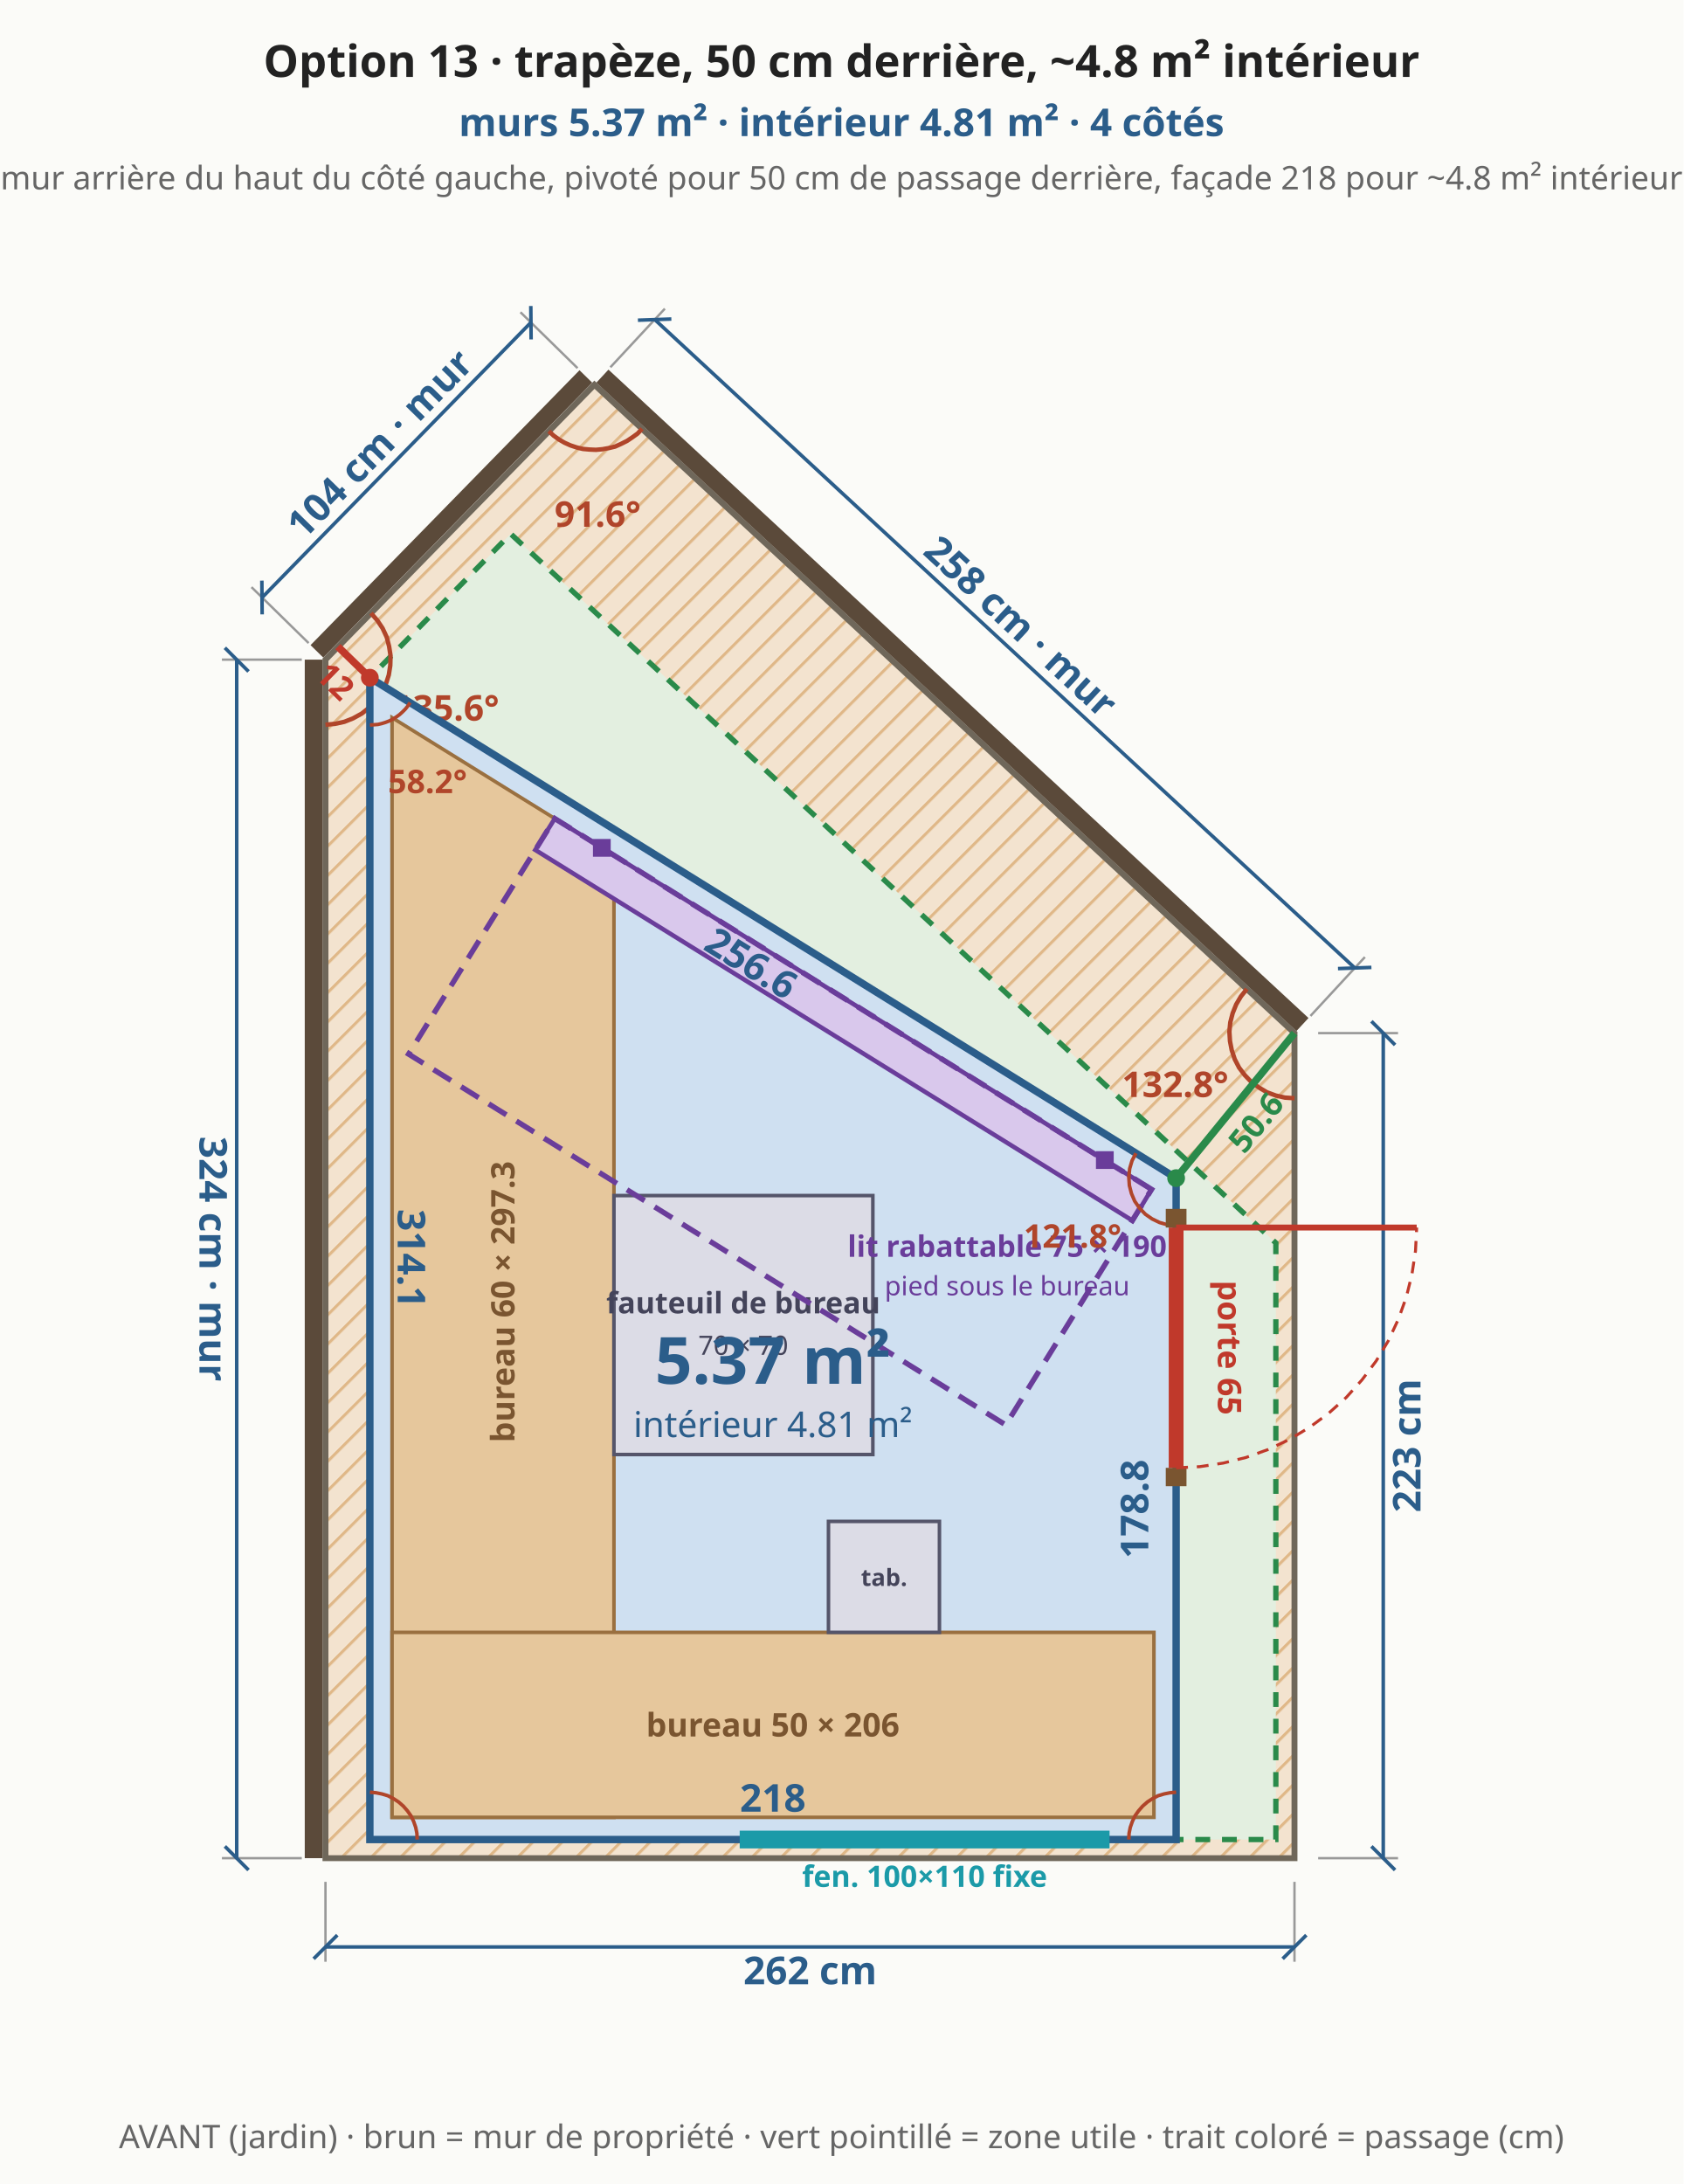
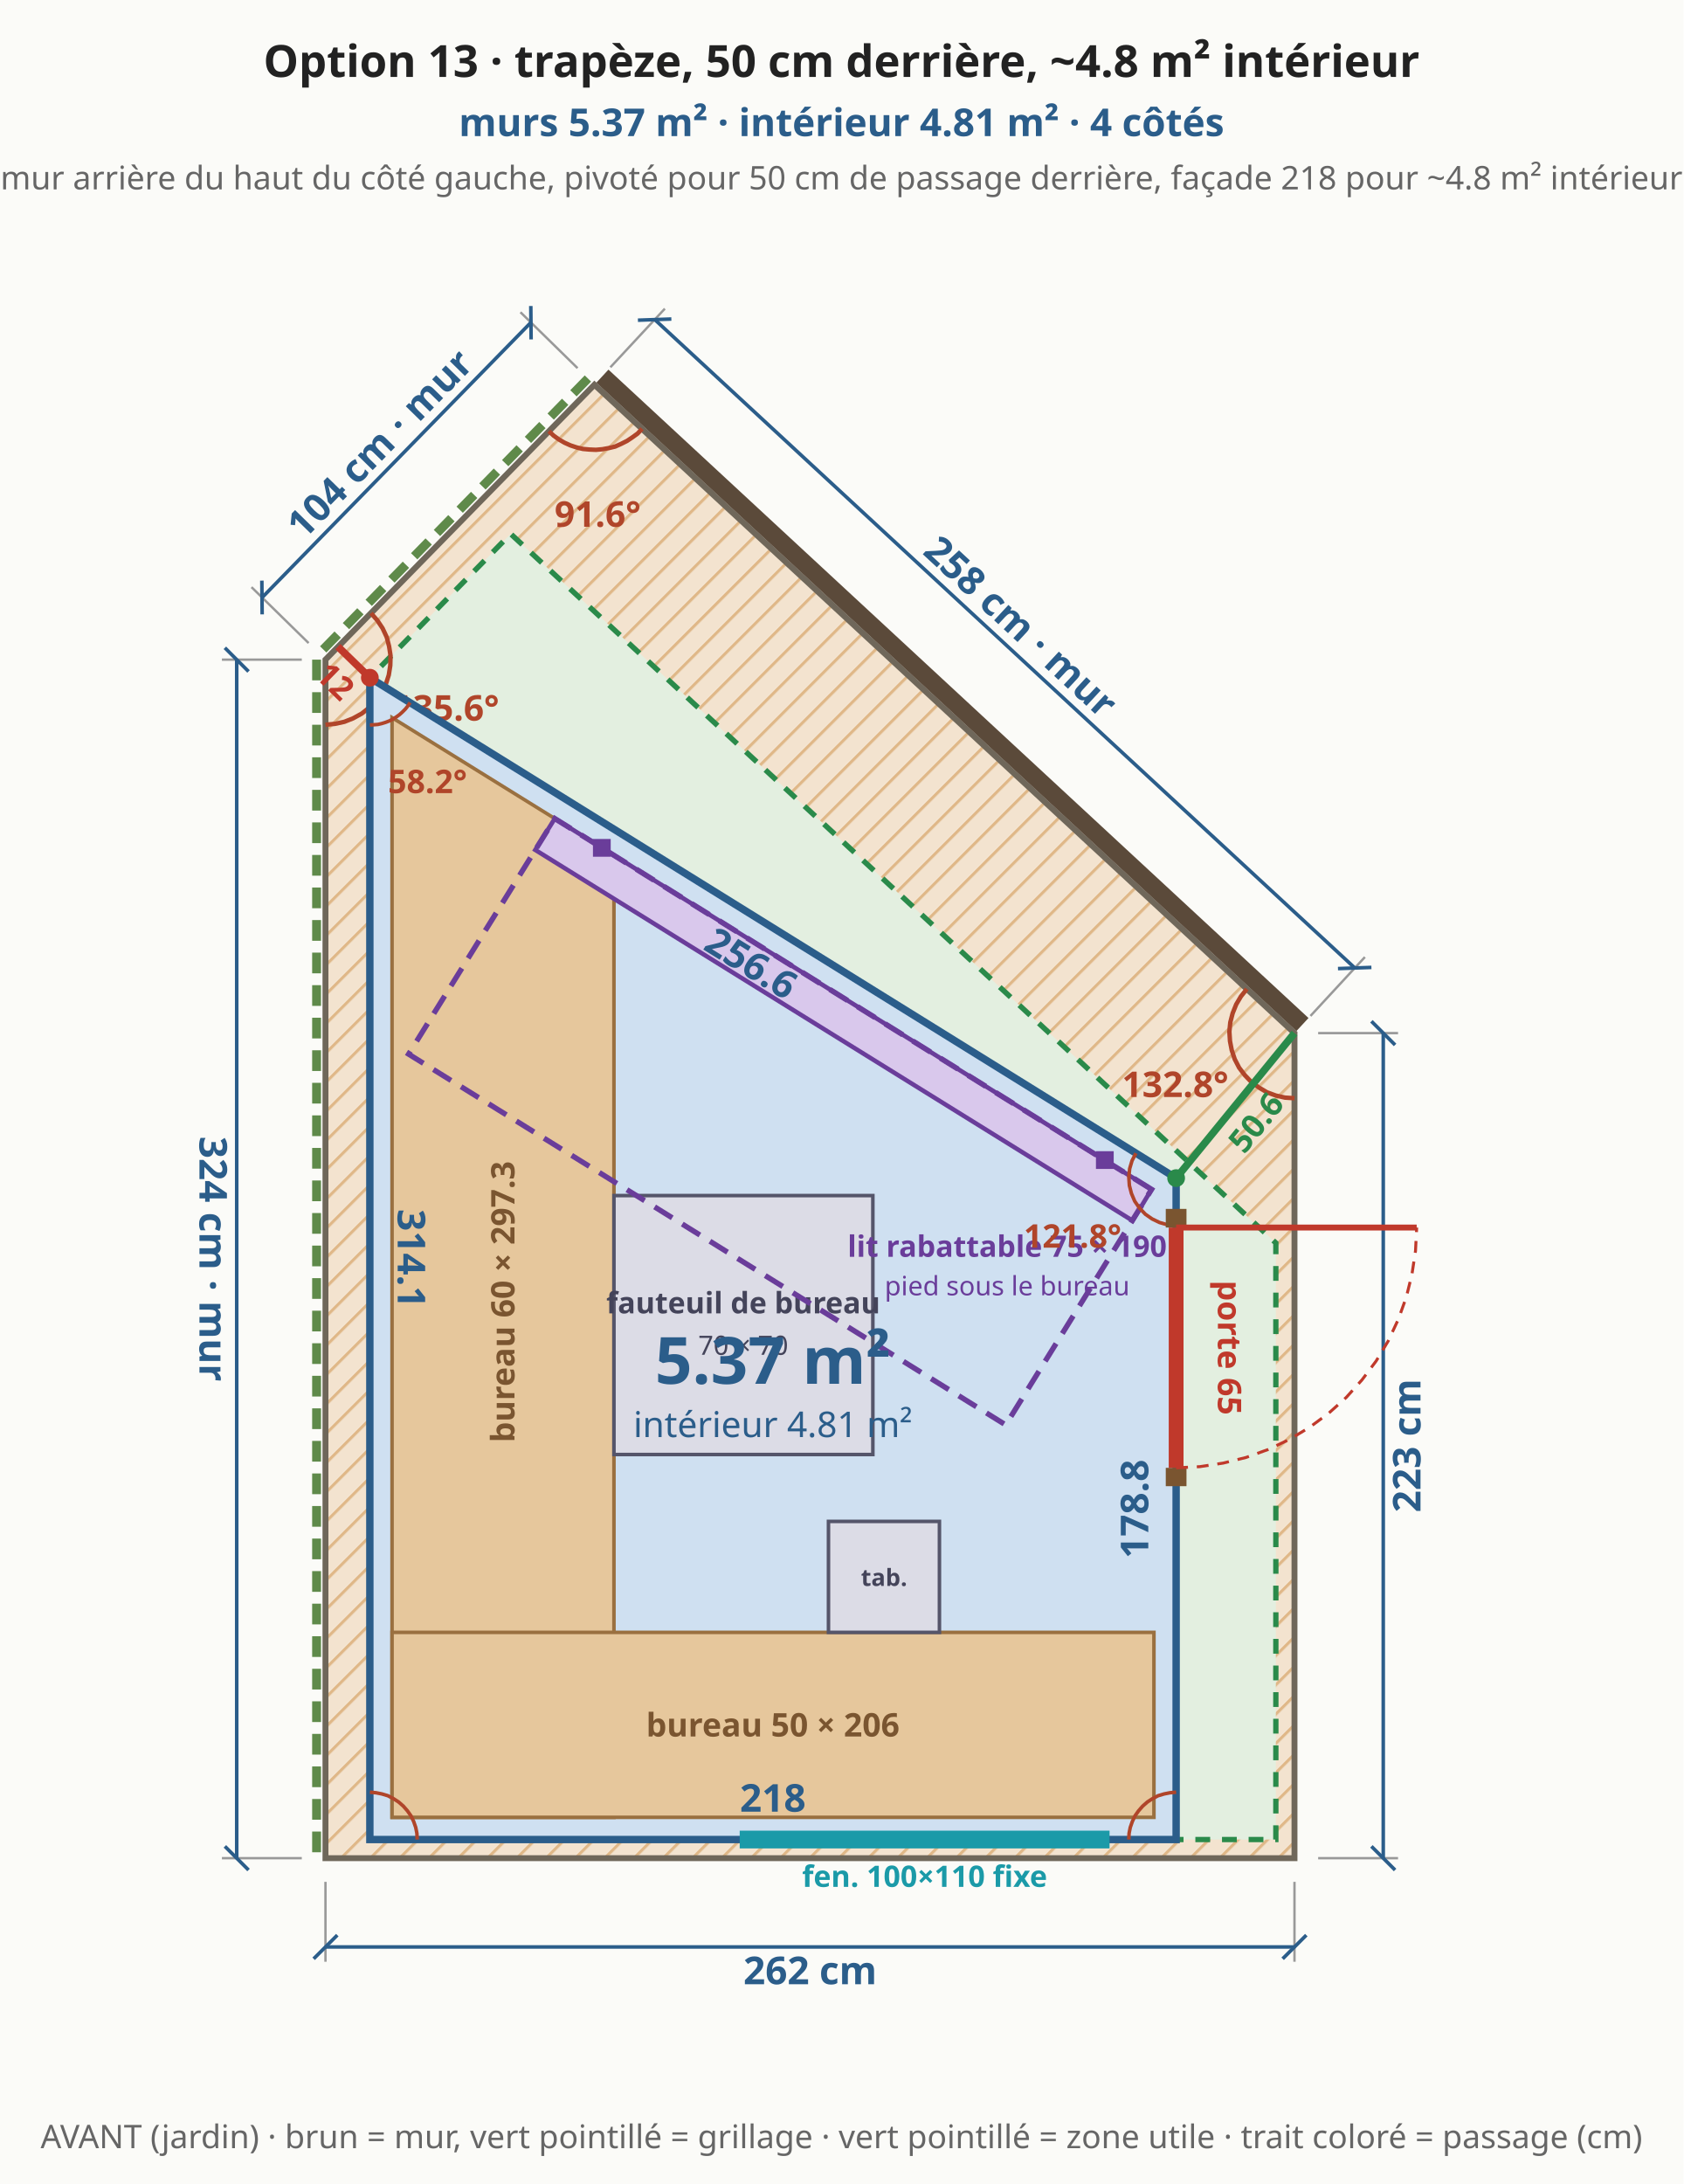
<svg xmlns="http://www.w3.org/2000/svg" viewBox="0 0 569 738" font-family="system-ui,sans-serif" font-size="13">
  <rect width="569" height="738" fill="#fbfbf8" />
  <defs>
    <pattern id="bande" width="7" height="7" patternUnits="userSpaceOnUse" patternTransform="rotate(45)">
      <rect width="7" height="7" fill="#f3e3cf" />
      <line x1="0" y1="0" x2="0" y2="7" stroke="#e0b98a" stroke-width="2" />
    </pattern>
  </defs>
  <polygon points="110.0,627.9 437.5,627.9 437.5,349.1 200.9,130.0 110.0,222.9" fill="url(#bande)" stroke="#6f675a" stroke-width="2" />
  <polygon points="125.0,621.6 431.2,621.6 431.2,420.0 172.6,180.4 125.0,229.0" fill="#e3efe0" stroke="#2a8a4a" stroke-width="1.8" stroke-dasharray="5 4" />
  <line x1="110.0" y1="635.9" x2="110.0" y2="662.9" stroke="#999" stroke-width="0.8" />
  <line x1="437.5" y1="635.9" x2="437.5" y2="662.9" stroke="#999" stroke-width="0.8" />
  <line x1="110.0" y1="657.9" x2="437.5" y2="657.9" stroke="#2b5d8a" stroke-width="1.2" />
  <line x1="106.0" y1="661.9" x2="114.0" y2="653.9" stroke="#2b5d8a" stroke-width="1.2" />
  <line x1="433.5" y1="661.9" x2="441.5" y2="653.9" stroke="#2b5d8a" stroke-width="1.2" />
  <text x="273.8" y="665.9" text-anchor="middle" dominant-baseline="middle" fill="#2b5d8a" font-size="13" font-weight="bold" transform="rotate(0.0 273.8 665.9)">262 cm</text>
  <line x1="445.5" y1="627.9" x2="472.5" y2="627.9" stroke="#999" stroke-width="0.8" />
  <line x1="445.5" y1="349.1" x2="472.5" y2="349.1" stroke="#999" stroke-width="0.8" />
  <line x1="467.5" y1="627.9" x2="467.5" y2="349.1" stroke="#2b5d8a" stroke-width="1.2" />
  <line x1="471.5" y1="631.9" x2="463.5" y2="623.9" stroke="#2b5d8a" stroke-width="1.2" />
  <line x1="471.5" y1="353.1" x2="463.5" y2="345.1" stroke="#2b5d8a" stroke-width="1.2" />
  <text x="475.5" y="488.5" text-anchor="middle" dominant-baseline="middle" fill="#2b5d8a" font-size="13" font-weight="bold" transform="rotate(-90.0 475.5 488.5)">223 cm</text>
  <line x1="440.2" y1="346.2" x2="203.6" y2="127.1" stroke="#5b4a3a" stroke-width="6" />
  <line x1="442.9" y1="343.3" x2="461.3" y2="323.4" stroke="#999" stroke-width="0.8" />
  <line x1="206.3" y1="124.1" x2="224.7" y2="104.3" stroke="#999" stroke-width="0.8" />
  <line x1="457.9" y1="327.1" x2="221.3" y2="108.0" stroke="#2b5d8a" stroke-width="1.2" />
  <line x1="463.5" y1="326.9" x2="452.2" y2="327.3" stroke="#2b5d8a" stroke-width="1.2" />
  <line x1="226.9" y1="107.8" x2="215.6" y2="108.2" stroke="#2b5d8a" stroke-width="1.2" />
  <text x="345.0" y="211.7" text-anchor="middle" dominant-baseline="middle" fill="#2b5d8a" font-size="13" font-weight="bold" transform="rotate(42.8 345.0 211.7)">258 cm · mur</text>
-   <line x1="198.0" y1="127.2" x2="107.1" y2="220.1" stroke="#5b4a3a" stroke-width="6" />
+   <line x1="198.7" y1="127.9" x2="107.9" y2="220.8" stroke="#5f8a4a" stroke-width="3" stroke-dasharray="7 4" />
  <line x1="195.2" y1="124.4" x2="175.9" y2="105.5" stroke="#999" stroke-width="0.8" />
  <line x1="104.3" y1="217.3" x2="85.0" y2="198.4" stroke="#999" stroke-width="0.8" />
  <line x1="179.4" y1="109.0" x2="88.6" y2="201.9" stroke="#2b5d8a" stroke-width="1.2" />
  <line x1="179.4" y1="103.4" x2="179.5" y2="114.7" stroke="#2b5d8a" stroke-width="1.2" />
  <line x1="88.5" y1="196.2" x2="88.6" y2="207.6" stroke="#2b5d8a" stroke-width="1.2" />
  <text x="128.3" y="149.9" text-anchor="middle" dominant-baseline="middle" fill="#2b5d8a" font-size="13" font-weight="bold" transform="rotate(-45.6 128.3 149.9)">104 cm · mur</text>
-   <line x1="106.0" y1="222.9" x2="106.0" y2="627.9" stroke="#5b4a3a" stroke-width="6" />
+   <line x1="107.0" y1="222.9" x2="107.0" y2="627.9" stroke="#5f8a4a" stroke-width="3" stroke-dasharray="7 4" />
  <line x1="102.0" y1="222.9" x2="75.0" y2="222.9" stroke="#999" stroke-width="0.8" />
  <line x1="102.0" y1="627.9" x2="75.0" y2="627.9" stroke="#999" stroke-width="0.8" />
  <line x1="80.0" y1="222.9" x2="80.0" y2="627.9" stroke="#2b5d8a" stroke-width="1.2" />
  <line x1="76.0" y1="218.9" x2="84.0" y2="226.9" stroke="#2b5d8a" stroke-width="1.2" />
  <line x1="76.0" y1="623.9" x2="84.0" y2="631.9" stroke="#2b5d8a" stroke-width="1.2" />
  <text x="72.0" y="425.4" text-anchor="middle" dominant-baseline="middle" fill="#2b5d8a" font-size="13" font-weight="bold" transform="rotate(90.0 72.0 425.4)">324 cm · mur</text>
  <polyline points="421.4,334.2 419.4,336.7 417.8,339.4 416.6,342.4 415.8,345.5 415.5,348.6 415.7,351.8 416.3,354.9 417.3,357.9 418.8,360.8 420.7,363.3 422.9,365.6 425.5,367.5 428.2,369.1 431.2,370.2 434.3,370.9 437.5,371.1" fill="none" stroke="#b0452a" stroke-width="1.5" />
  <text x="397.2" y="370.7" text-anchor="middle" fill="#b0452a" font-size="12" font-weight="bold">132.8°</text>
  <polyline points="185.5,145.7 187.1,147.2 188.9,148.5 190.8,149.6 192.8,150.5 194.9,151.2 197.0,151.7 199.2,151.9 201.4,152.0 203.6,151.8 205.8,151.4 207.9,150.9 209.9,150.0 211.9,149.0 213.7,147.8 215.5,146.5 217.0,144.9" fill="none" stroke="#b0452a" stroke-width="1.5" />
  <text x="202.0" y="178.0" text-anchor="middle" fill="#b0452a" font-size="12" font-weight="bold">91.6°</text>
  <polyline points="110.0,244.9 113.2,244.6 116.4,243.9 119.4,242.7 122.3,241.1 124.8,239.1 127.1,236.8 128.9,234.1 130.4,231.2 131.4,228.1 131.9,224.9 132.0,221.6 131.5,218.4 130.7,215.3 129.3,212.3 127.5,209.6 125.4,207.2" fill="none" stroke="#b0452a" stroke-width="1.5" />
  <text x="150.7" y="243.5" text-anchor="middle" fill="#b0452a" font-size="12" font-weight="bold">135.6°</text>
  <polygon points="125.0,621.6 397.5,621.6 397.5,398.1 125.0,229.0" fill="#cfe0f1" stroke="#2b5d8a" stroke-width="2.5" />
  <polygon points="132.5,614.1 207.5,614.1 207.5,289.0 132.5,242.5" fill="#e6c79c" stroke="#9a7040" stroke-width="1.2" />
  <text x="170.0" y="439.9" text-anchor="middle" dominant-baseline="middle" fill="#7a5530" font-size="11" font-weight="bold" transform="rotate(-90 170.0 439.9)">bureau 60 × 297.3</text>
  <polygon points="132.5,614.1 390.0,614.1 390.0,551.6 132.5,551.6" fill="#e6c79c" stroke="#9a7040" stroke-width="1.2" />
  <text x="261.2" y="582.9" text-anchor="middle" dominant-baseline="middle" fill="#7a5530" font-size="11" font-weight="bold">bureau 50 × 206</text>
  <polygon points="207.5,404.0 207.5,491.5 295.0,491.5 295.0,404.0" fill="#dcdce6" stroke="#55556a" stroke-width="1.2" />
  <text x="251.2" y="443.8" text-anchor="middle" fill="#44445a" font-size="10" font-weight="bold">fauteuil de bureau</text>
  <text x="251.2" y="457.8" text-anchor="middle" fill="#44445a" font-size="9" font-weight="normal">70 × 70</text>
  <polygon points="280.0,551.6 317.5,551.6 317.5,514.1 280.0,514.1" fill="#dcdce6" stroke="#55556a" stroke-width="1.2" />
  <text x="298.8" y="535.9" text-anchor="middle" fill="#44445a" font-size="8" font-weight="bold">tab.</text>
  <polygon points="389.2,401.9 187.5,276.6 180.9,287.2 382.8,412.5" fill="#d9c8ec" stroke="#6a3d9a" stroke-width="1.5" />
  <rect x="370.4" y="389.0" width="6" height="6" fill="#6a3d9a" />
  <rect x="200.4" y="283.5" width="6" height="6" fill="#6a3d9a" />
  <polygon points="389.2,401.9 187.5,276.6 138.1,356.2 339.9,481.5" fill="none" stroke="#6a3d9a" stroke-width="1.8" stroke-dasharray="7 4" />
  <text x="340.4" y="424.7" text-anchor="middle" fill="#6a3d9a" font-size="10" font-weight="bold">lit rabattable 75 × 190</text>
  <text x="340.4" y="437.7" text-anchor="middle" fill="#6a3d9a" font-size="9" font-weight="normal">pied sous le bureau</text>
  <text x="261.2" y="607.6" text-anchor="middle" dominant-baseline="middle" fill="#2b5d8a" font-size="13" font-weight="bold" transform="rotate(0.0 261.2 607.6)">218</text>
  <text x="383.5" y="509.9" text-anchor="middle" dominant-baseline="middle" fill="#2b5d8a" font-size="13" font-weight="bold" transform="rotate(-90.0 383.5 509.9)">178.8</text>
  <text x="253.9" y="325.5" text-anchor="middle" dominant-baseline="middle" fill="#2b5d8a" font-size="13" font-weight="bold" transform="rotate(31.8 253.9 325.5)">256.6</text>
  <text x="139.0" y="425.3" text-anchor="middle" dominant-baseline="middle" fill="#2b5d8a" font-size="13" font-weight="bold" transform="rotate(90.0 139.0 425.3)">314.1</text>
  <polyline points="141.0,621.6 140.9,619.5 140.5,617.5 139.8,615.5 138.9,613.6 137.7,611.9 136.3,610.3 134.7,608.9 133.0,607.8 131.1,606.8 129.1,606.2 127.1,605.8 125.0,605.6" fill="none" stroke="#b0452a" stroke-width="1.2" />
  <polyline points="397.5,605.6 395.4,605.8 393.4,606.2 391.4,606.8 389.5,607.8 387.8,608.9 386.2,610.3 384.8,611.9 383.6,613.6 382.7,615.5 382.0,617.5 381.6,619.5 381.5,621.6" fill="none" stroke="#b0452a" stroke-width="1.2" />
  <polyline points="383.9,389.7 382.6,392.2 381.8,394.9 381.5,397.7 381.7,400.6 382.4,403.3 383.5,405.9 385.1,408.2 387.1,410.3 389.4,411.9 391.9,413.1 394.7,413.9 397.5,414.1" fill="none" stroke="#b0452a" stroke-width="1.2" />
  <text x="362.5" y="421.6" text-anchor="middle" fill="#b0452a" font-size="11" font-weight="bold">121.8°</text>
  <polyline points="125.0,245.0 126.4,244.9 127.7,244.8 129.0,244.5 130.3,244.1 131.6,243.6 132.8,243.0 133.9,242.3 135.0,241.5 136.0,240.6 137.0,239.6 137.8,238.6 138.6,237.4" fill="none" stroke="#b0452a" stroke-width="1.2" />
  <text x="144.5" y="268.0" text-anchor="middle" fill="#b0452a" font-size="11" font-weight="bold">58.2°</text>
  <line x1="250.0" y1="621.6" x2="375.0" y2="621.6" stroke="#1b9aa8" stroke-width="6" />
  <text x="312.5" y="637.6" text-anchor="middle" fill="#1b9aa8" font-size="10" font-weight="bold">fen. 100×110 fixe</text>
  <line x1="397.5" y1="502.2" x2="397.5" y2="496.0" stroke="#7a5530" stroke-width="7" />
  <line x1="397.5" y1="414.8" x2="397.5" y2="408.5" stroke="#7a5530" stroke-width="7" />
  <line x1="397.5" y1="496.0" x2="397.5" y2="414.8" stroke="#c0392b" stroke-width="5" />
  <line x1="397.5" y1="414.8" x2="478.8" y2="414.8" stroke="#c0392b" stroke-width="2" />
  <polyline points="397.5,496.0 405.5,495.6 413.4,494.4 421.1,492.5 428.6,489.8 435.8,486.4 442.6,482.3 449.0,477.6 455.0,472.2 460.3,466.3 465.1,459.9 469.2,453.1 472.6,445.8 475.3,438.3 477.2,430.6 478.4,422.7 478.8,414.8" fill="none" stroke="#c0392b" stroke-width="1" stroke-dasharray="4 3" />
  <text x="415.5" y="455.4" text-anchor="middle" dominant-baseline="middle" fill="#c0392b" font-size="11" font-weight="bold" transform="rotate(90.0 415.5 455.4)">porte 65</text>
  <line x1="397.5" y1="398.1" x2="437.5" y2="349.1" stroke="#2a8a4a" stroke-width="2.5" />
  <circle cx="397.5" cy="398.1" r="3" fill="#2a8a4a" />
  <text x="424.5" y="379.3" text-anchor="middle" dominant-baseline="middle" fill="#2a8a4a" font-size="11" font-weight="bold" transform="rotate(-50.8 424.5 379.3)">50.6</text>
  <line x1="125.0" y1="229.0" x2="114.2" y2="218.5" stroke="#c0392b" stroke-width="2.5" />
  <circle cx="125.0" cy="229.0" r="3" fill="#c0392b" />
  <text x="113.3" y="230.2" text-anchor="middle" dominant-baseline="middle" fill="#c0392b" font-size="11" font-weight="bold" transform="rotate(44.3 113.3 230.2)">12</text>
  <text x="261.2" y="467.6" text-anchor="middle" fill="#2b5d8a" font-size="22" font-weight="bold">5.37 m²</text>
  <text x="261.2" y="485.6" text-anchor="middle" fill="#2b5d8a" font-size="12" font-weight="normal">intérieur 4.81 m²</text>
  <text x="284.4" y="26.0" text-anchor="middle" fill="#222" font-size="15" font-weight="bold">Option 13 · trapèze, 50 cm derrière, ~4.8 m² intérieur</text>
  <text x="284.4" y="46.0" text-anchor="middle" fill="#2b5d8a" font-size="13" font-weight="bold">murs 5.37 m² · intérieur 4.81 m² · 4 côtés</text>
  <text x="284.4" y="64.0" text-anchor="middle" fill="#666" font-size="11" font-weight="normal">mur arrière du haut du côté gauche, pivoté pour 50 cm de passage derrière, façade 218 pour ~4.8 m² intérieur</text>
-   <text x="284.4" y="725.9" text-anchor="middle" fill="#666" font-size="11" font-weight="normal">AVANT (jardin) · brun = mur de propriété · vert pointillé = zone utile · trait coloré = passage (cm)</text>
+   <text x="284.4" y="725.9" text-anchor="middle" fill="#666" font-size="11" font-weight="normal">AVANT (jardin) · brun = mur, vert pointillé = grillage · vert pointillé = zone utile · trait coloré = passage (cm)</text>
</svg>
